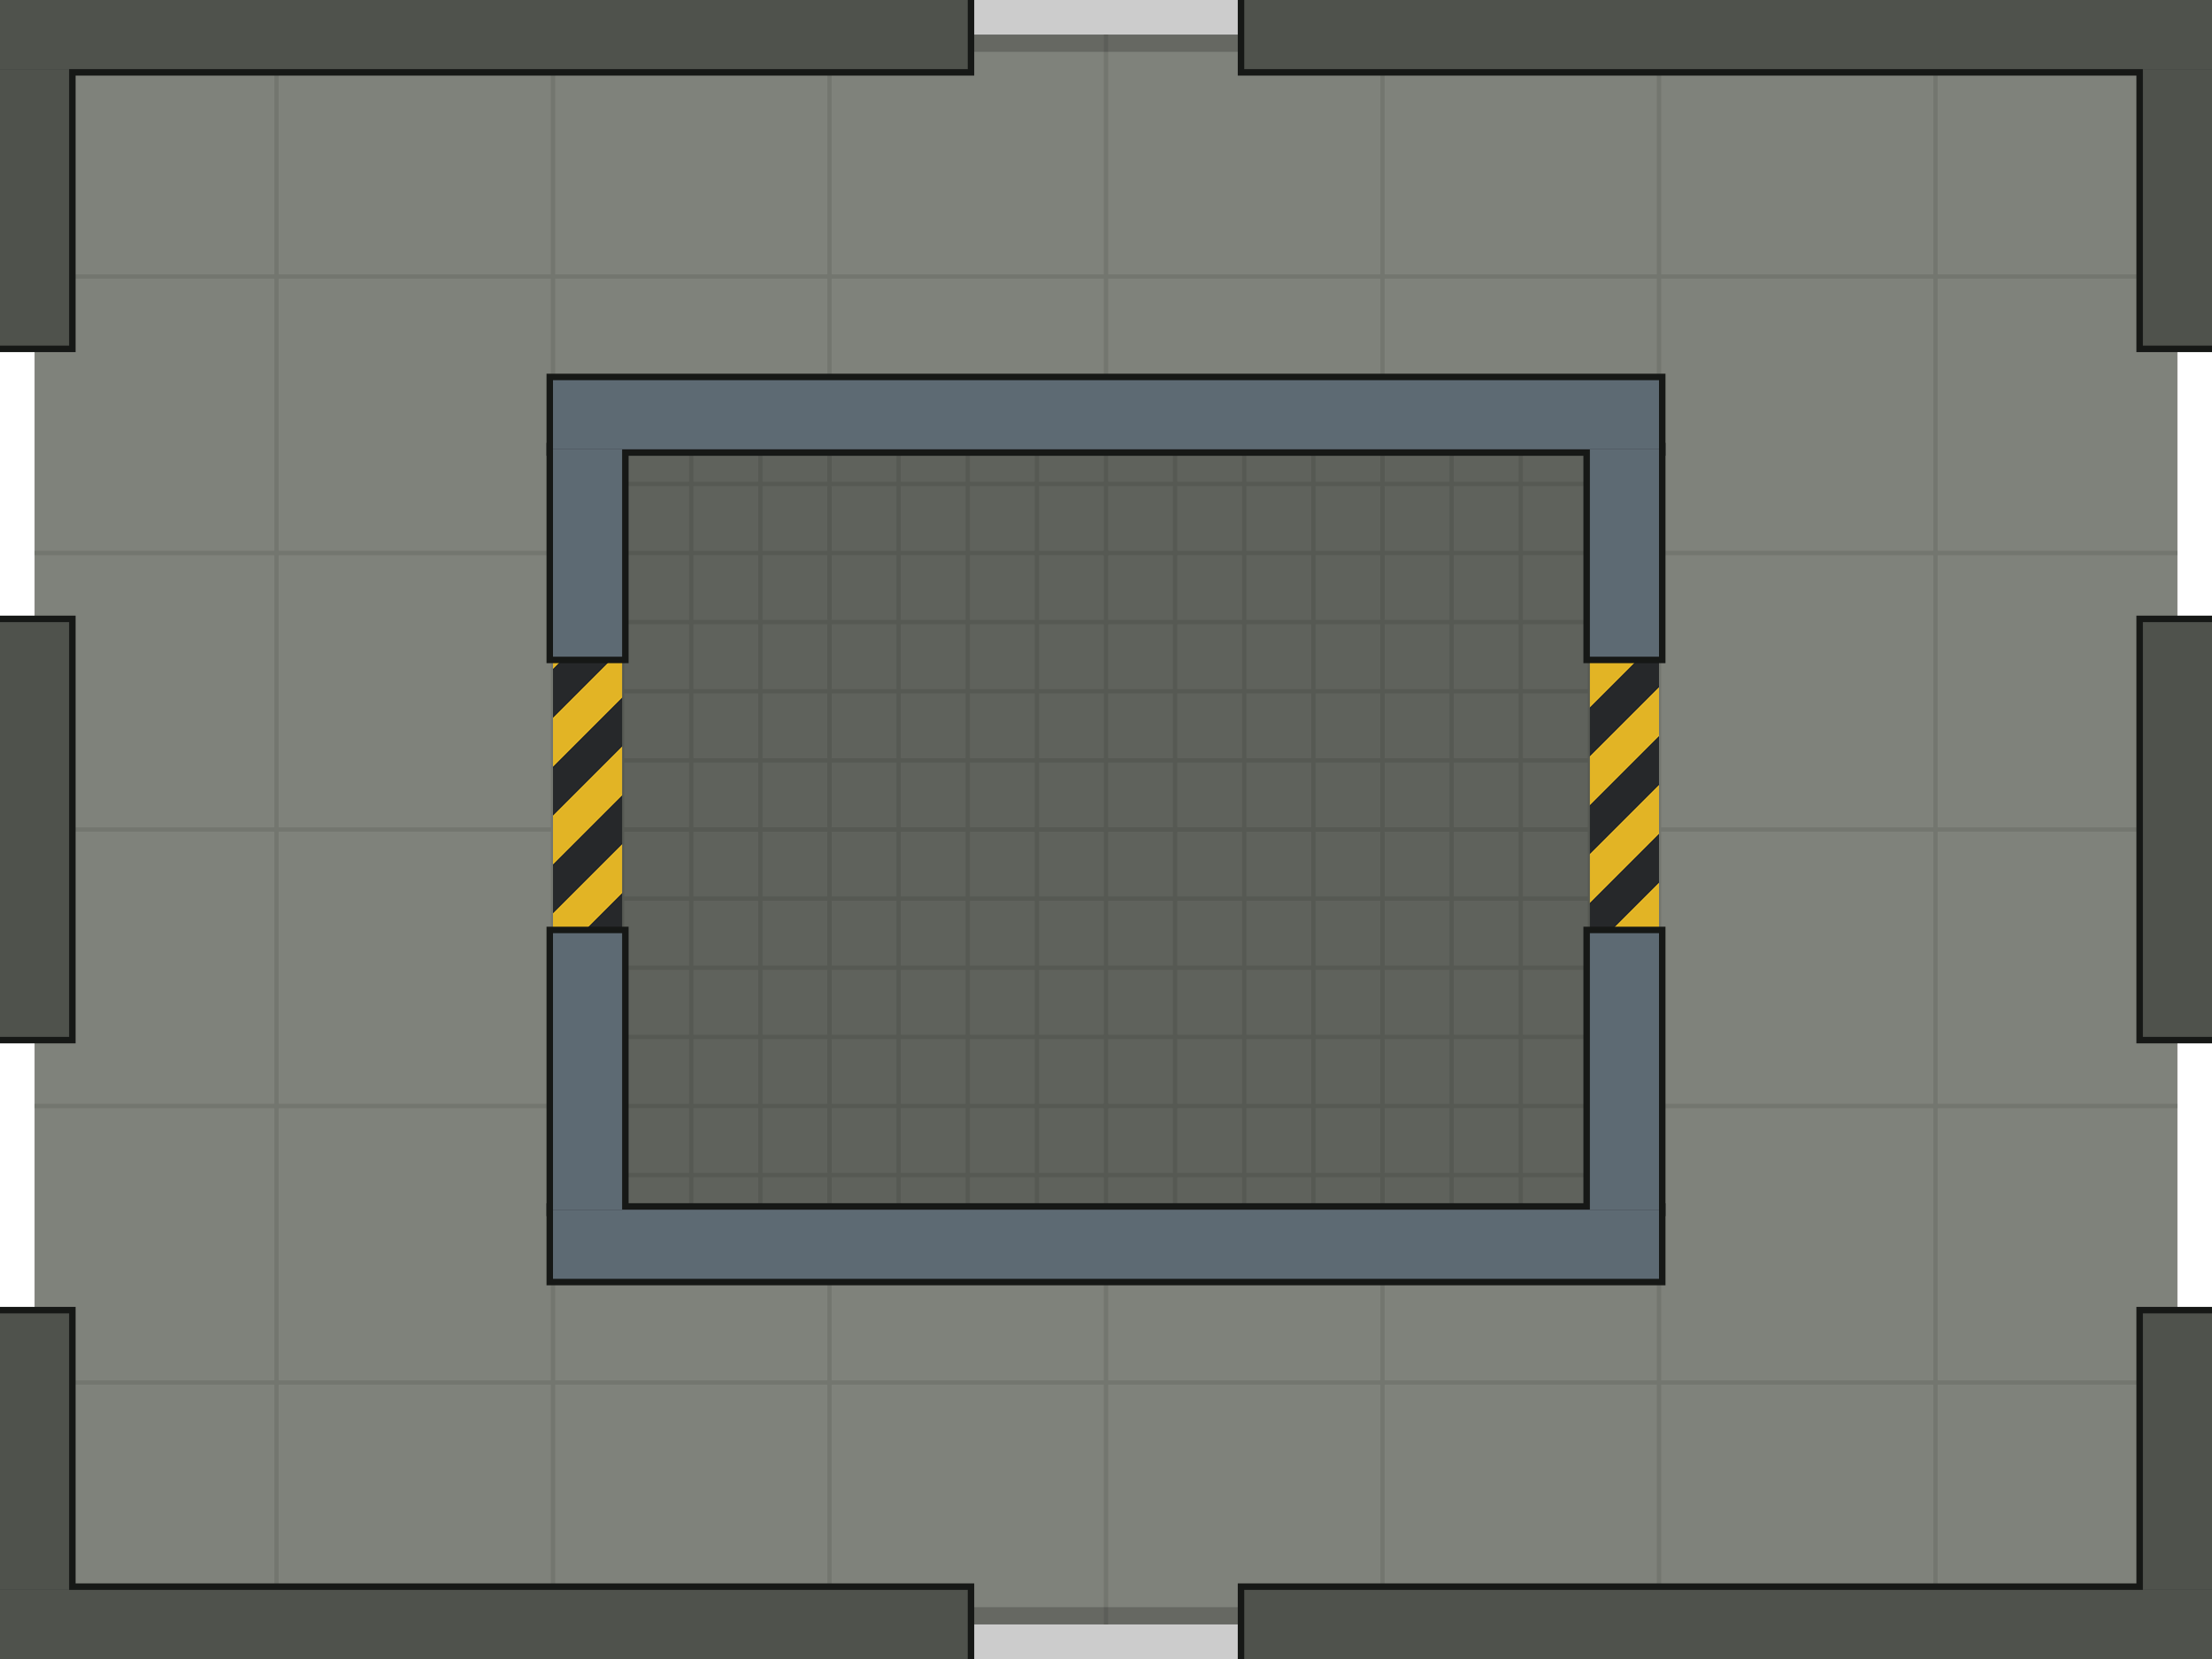
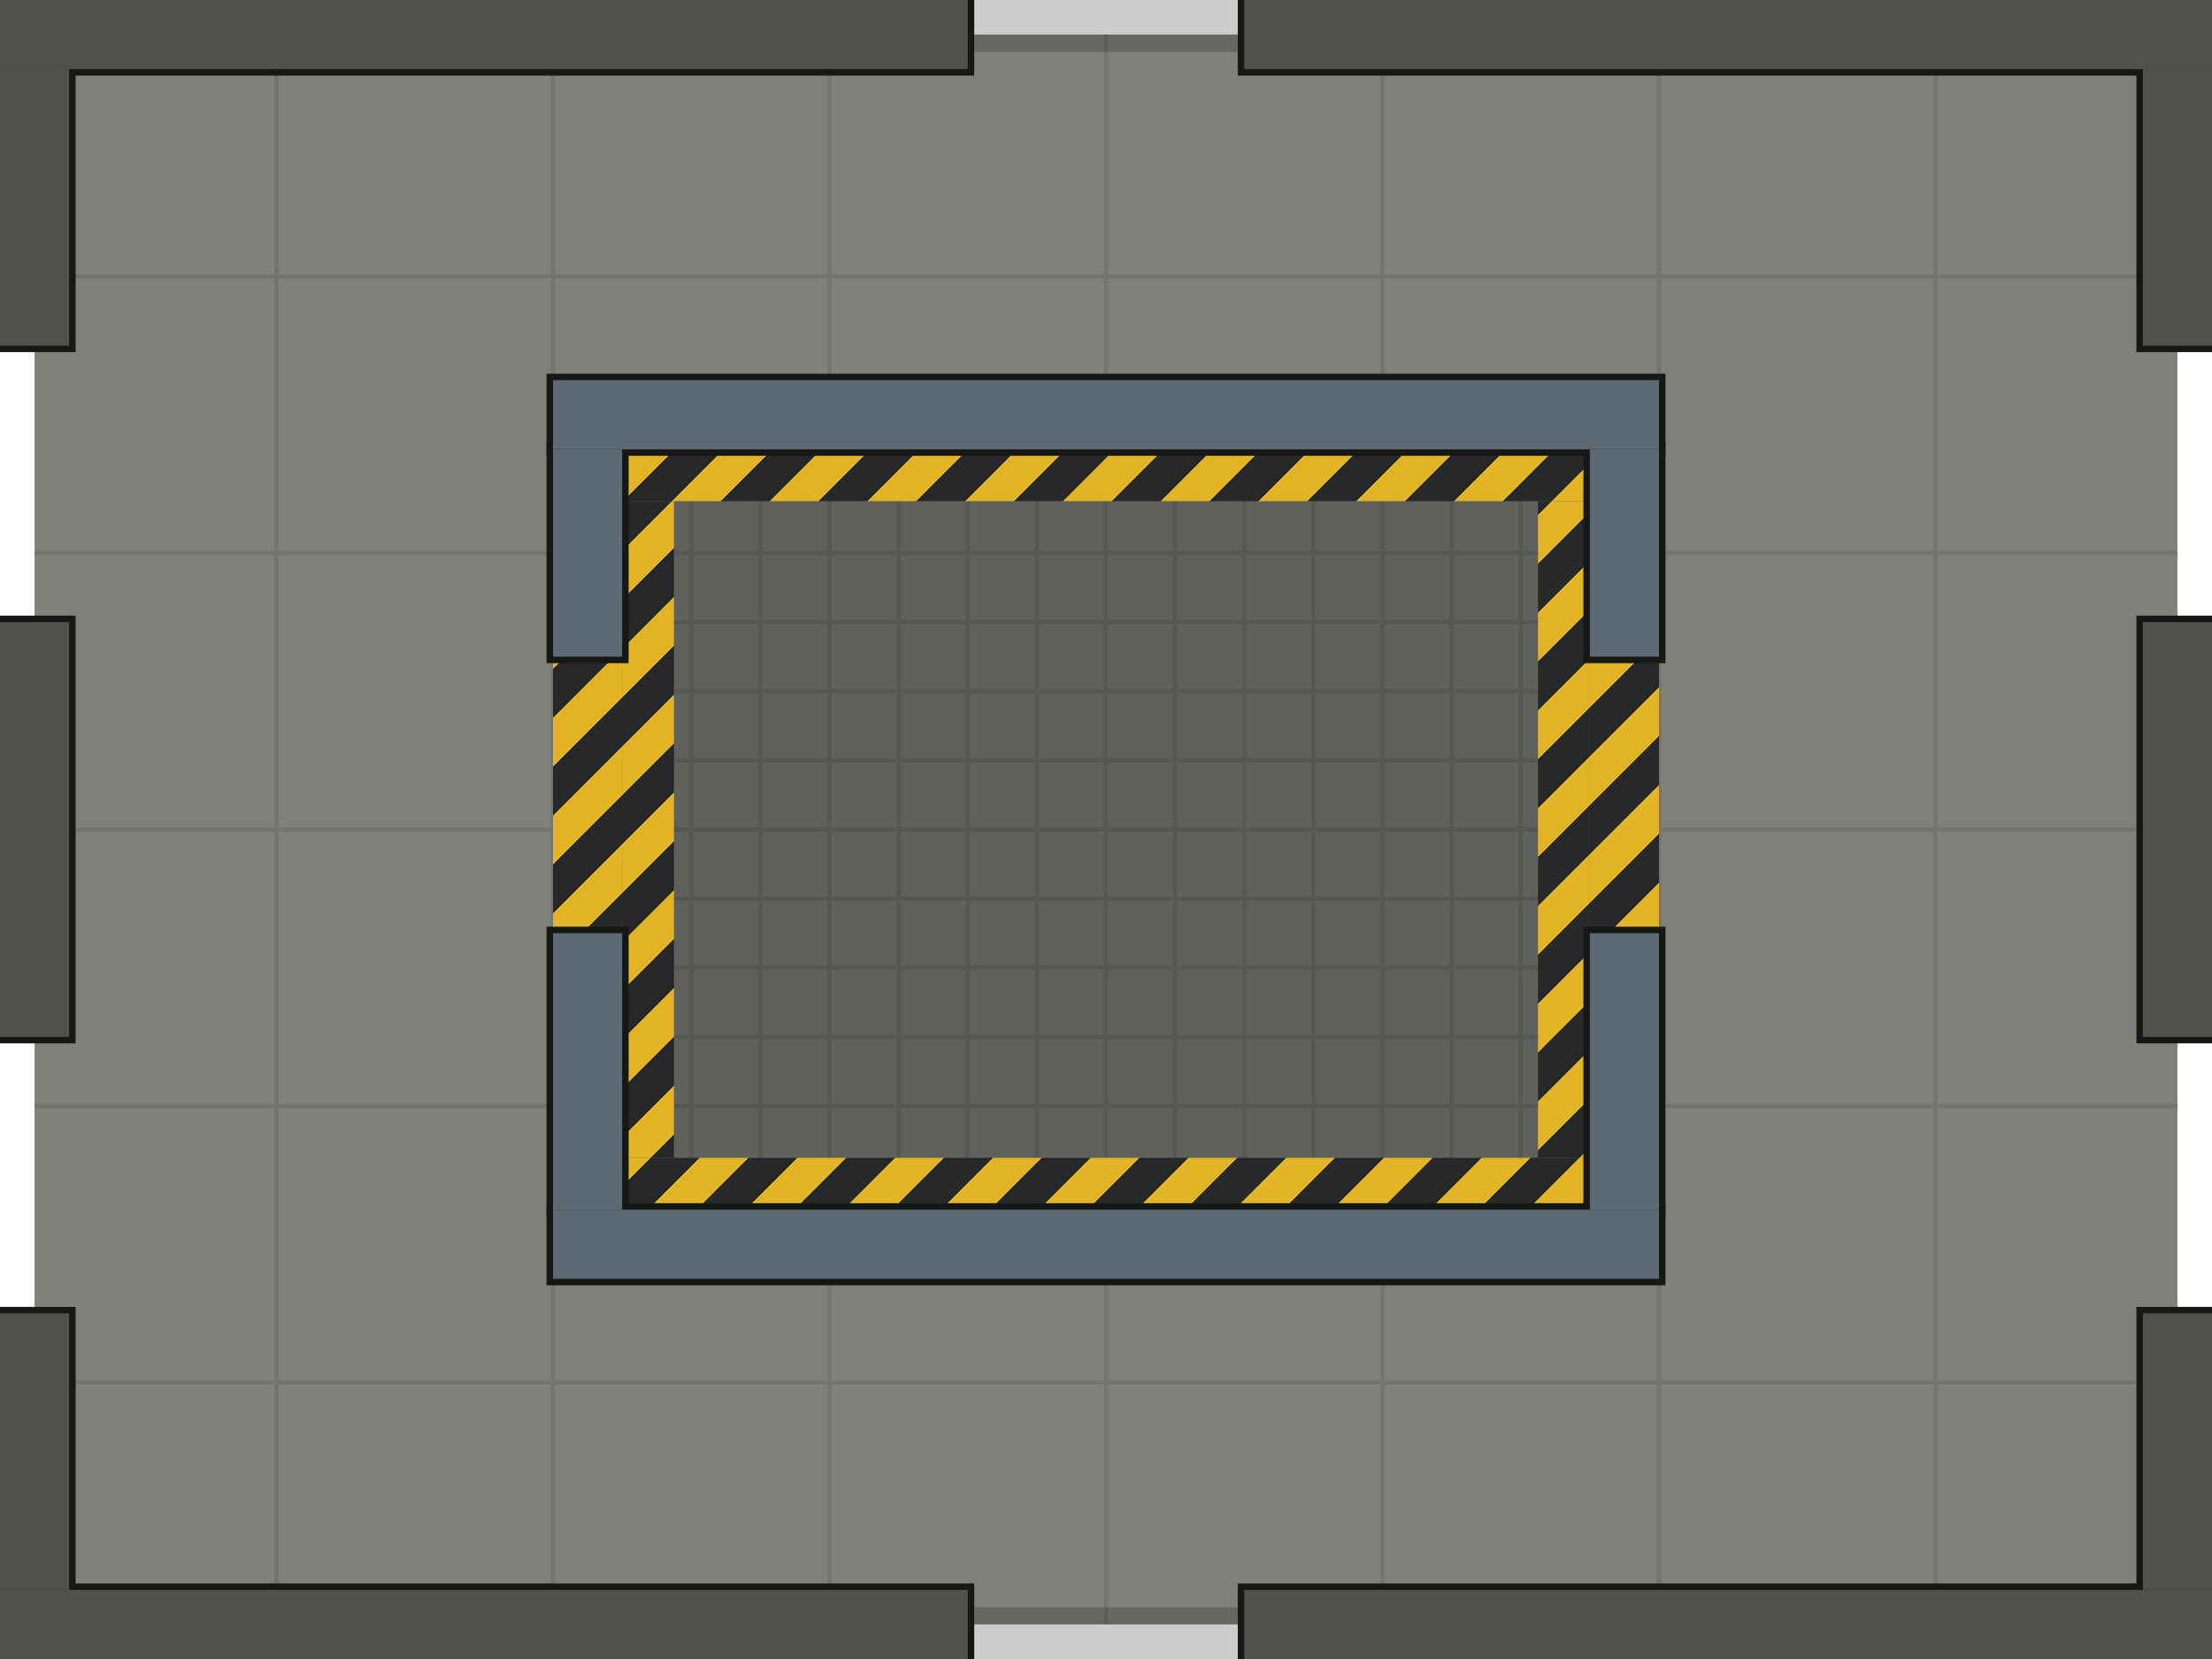
<svg xmlns="http://www.w3.org/2000/svg" width="1024" height="768" viewBox="0 0 1024 768">
  <rect x="16" y="16" width="992" height="736" fill="#7f827b" />
  <path d="M128 16V752M256 16V752M384 16V752M512 16V752M640 16V752M768 16V752M896 16V752M16 640H1008M16 512H1008M16 384H1008M16 256H1008M16 128H1008" stroke="#73766f" stroke-width="2" fill="none" />
  <rect x="272" y="192" width="480" height="384" fill="#5f625c" />
  <path d="M288 192V576M320 192V576M352 192V576M384 192V576M416 192V576M448 192V576M480 192V576M512 192V576M544 192V576M576 192V576M608 192V576M640 192V576M672 192V576M704 192V576M736 192V576M272 576H752M272 544H752M272 512H752M272 480H752M272 448H752M272 416H752M272 384H752M272 352H752M272 320H752M272 288H752M272 256H752M272 224H752" stroke="#565953" stroke-width="2" fill="none" />
+   <defs>
+     <pattern id="arsenal-floor-hazard-n" patternUnits="userSpaceOnUse" width="32" height="32" patternTransform="rotate(45)">
+       <rect width="32" height="32" fill="#26282a" />
+       <rect width="16" height="32" fill="#e2b425" />
+     </pattern>
+   </defs>
+   <rect x="288" y="208" width="448" height="24" fill="url(#arsenal-floor-hazard-n)" />
+   <defs>
+     <pattern id="arsenal-floor-hazard-s" patternUnits="userSpaceOnUse" width="32" height="32" patternTransform="rotate(45)">
+       <rect width="32" height="32" fill="#26282a" />
+       <rect width="16" height="32" fill="#e2b425" />
+     </pattern>
+   </defs>
+   <rect x="288" y="536" width="448" height="24" fill="url(#arsenal-floor-hazard-s)" />
+   <defs>
+     <pattern id="arsenal-floor-hazard-w" patternUnits="userSpaceOnUse" width="32" height="32" patternTransform="rotate(45)">
+       <rect width="32" height="32" fill="#26282a" />
+       <rect width="16" height="32" fill="#e2b425" />
+     </pattern>
+   </defs>
+   <rect x="288" y="232" width="24" height="304" fill="url(#arsenal-floor-hazard-w)" />
+   <defs>
+     <pattern id="arsenal-floor-hazard-e" patternUnits="userSpaceOnUse" width="32" height="32" patternTransform="rotate(45)">
+       <rect width="32" height="32" fill="#26282a" />
+       <rect width="16" height="32" fill="#e2b425" />
+     </pattern>
+   </defs>
+   <rect x="712" y="232" width="24" height="304" fill="url(#arsenal-floor-hazard-e)" />
  <rect x="448" y="-8" width="128" height="32" fill="#00000033" />
  <rect x="448" y="744" width="128" height="32" fill="#00000033" />
  <defs>
    <pattern id="door-hazard-6" patternUnits="userSpaceOnUse" width="32" height="32" patternTransform="rotate(45)">
      <rect width="32" height="32" fill="#26282a" />
      <rect width="16" height="32" fill="#e2b425" />
    </pattern>
  </defs>
  <rect x="256" y="304" width="32" height="128" fill="url(#door-hazard-6)" />
  <defs>
    <pattern id="door-hazard-7" patternUnits="userSpaceOnUse" width="32" height="32" patternTransform="rotate(45)">
      <rect width="32" height="32" fill="#26282a" />
      <rect width="16" height="32" fill="#e2b425" />
    </pattern>
  </defs>
  <rect x="736" y="304" width="32" height="128" fill="url(#door-hazard-7)" />
  <rect x="-3" y="-3" width="454" height="38" fill="#161816" />
  <rect x="573" y="-3" width="454" height="38" fill="#161816" />
  <rect x="-3" y="733" width="454" height="38" fill="#161816" />
  <rect x="573" y="733" width="454" height="38" fill="#161816" />
  <rect x="-3" y="605" width="38" height="134" fill="#161816" />
  <rect x="-3" y="285" width="38" height="198" fill="#161816" />
  <rect x="-3" y="29" width="38" height="134" fill="#161816" />
  <rect x="989" y="605" width="38" height="134" fill="#161816" />
  <rect x="989" y="285" width="38" height="198" fill="#161816" />
  <rect x="989" y="29" width="38" height="134" fill="#161816" />
  <rect x="253" y="173" width="518" height="38" fill="#161816" />
  <rect x="253" y="557" width="518" height="38" fill="#161816" />
  <rect x="253" y="429" width="38" height="134" fill="#161816" />
  <rect x="253" y="205" width="38" height="102" fill="#161816" />
  <rect x="733" y="429" width="38" height="134" fill="#161816" />
  <rect x="733" y="205" width="38" height="102" fill="#161816" />
  <rect x="0" y="0" width="448" height="32" fill="#4f524c" />
  <rect x="576" y="0" width="448" height="32" fill="#4f524c" />
  <rect x="0" y="736" width="448" height="32" fill="#4f524c" />
  <rect x="576" y="736" width="448" height="32" fill="#4f524c" />
  <rect x="0" y="608" width="32" height="128" fill="#4f524c" />
  <rect x="0" y="288" width="32" height="192" fill="#4f524c" />
  <rect x="0" y="32" width="32" height="128" fill="#4f524c" />
  <rect x="992" y="608" width="32" height="128" fill="#4f524c" />
  <rect x="992" y="288" width="32" height="192" fill="#4f524c" />
  <rect x="992" y="32" width="32" height="128" fill="#4f524c" />
  <rect x="256" y="176" width="512" height="32" fill="#5d6a73" />
  <rect x="256" y="560" width="512" height="32" fill="#5d6a73" />
  <rect x="256" y="432" width="32" height="128" fill="#5d6a73" />
  <rect x="256" y="208" width="32" height="96" fill="#5d6a73" />
  <rect x="736" y="432" width="32" height="128" fill="#5d6a73" />
  <rect x="736" y="208" width="32" height="96" fill="#5d6a73" />
</svg>
